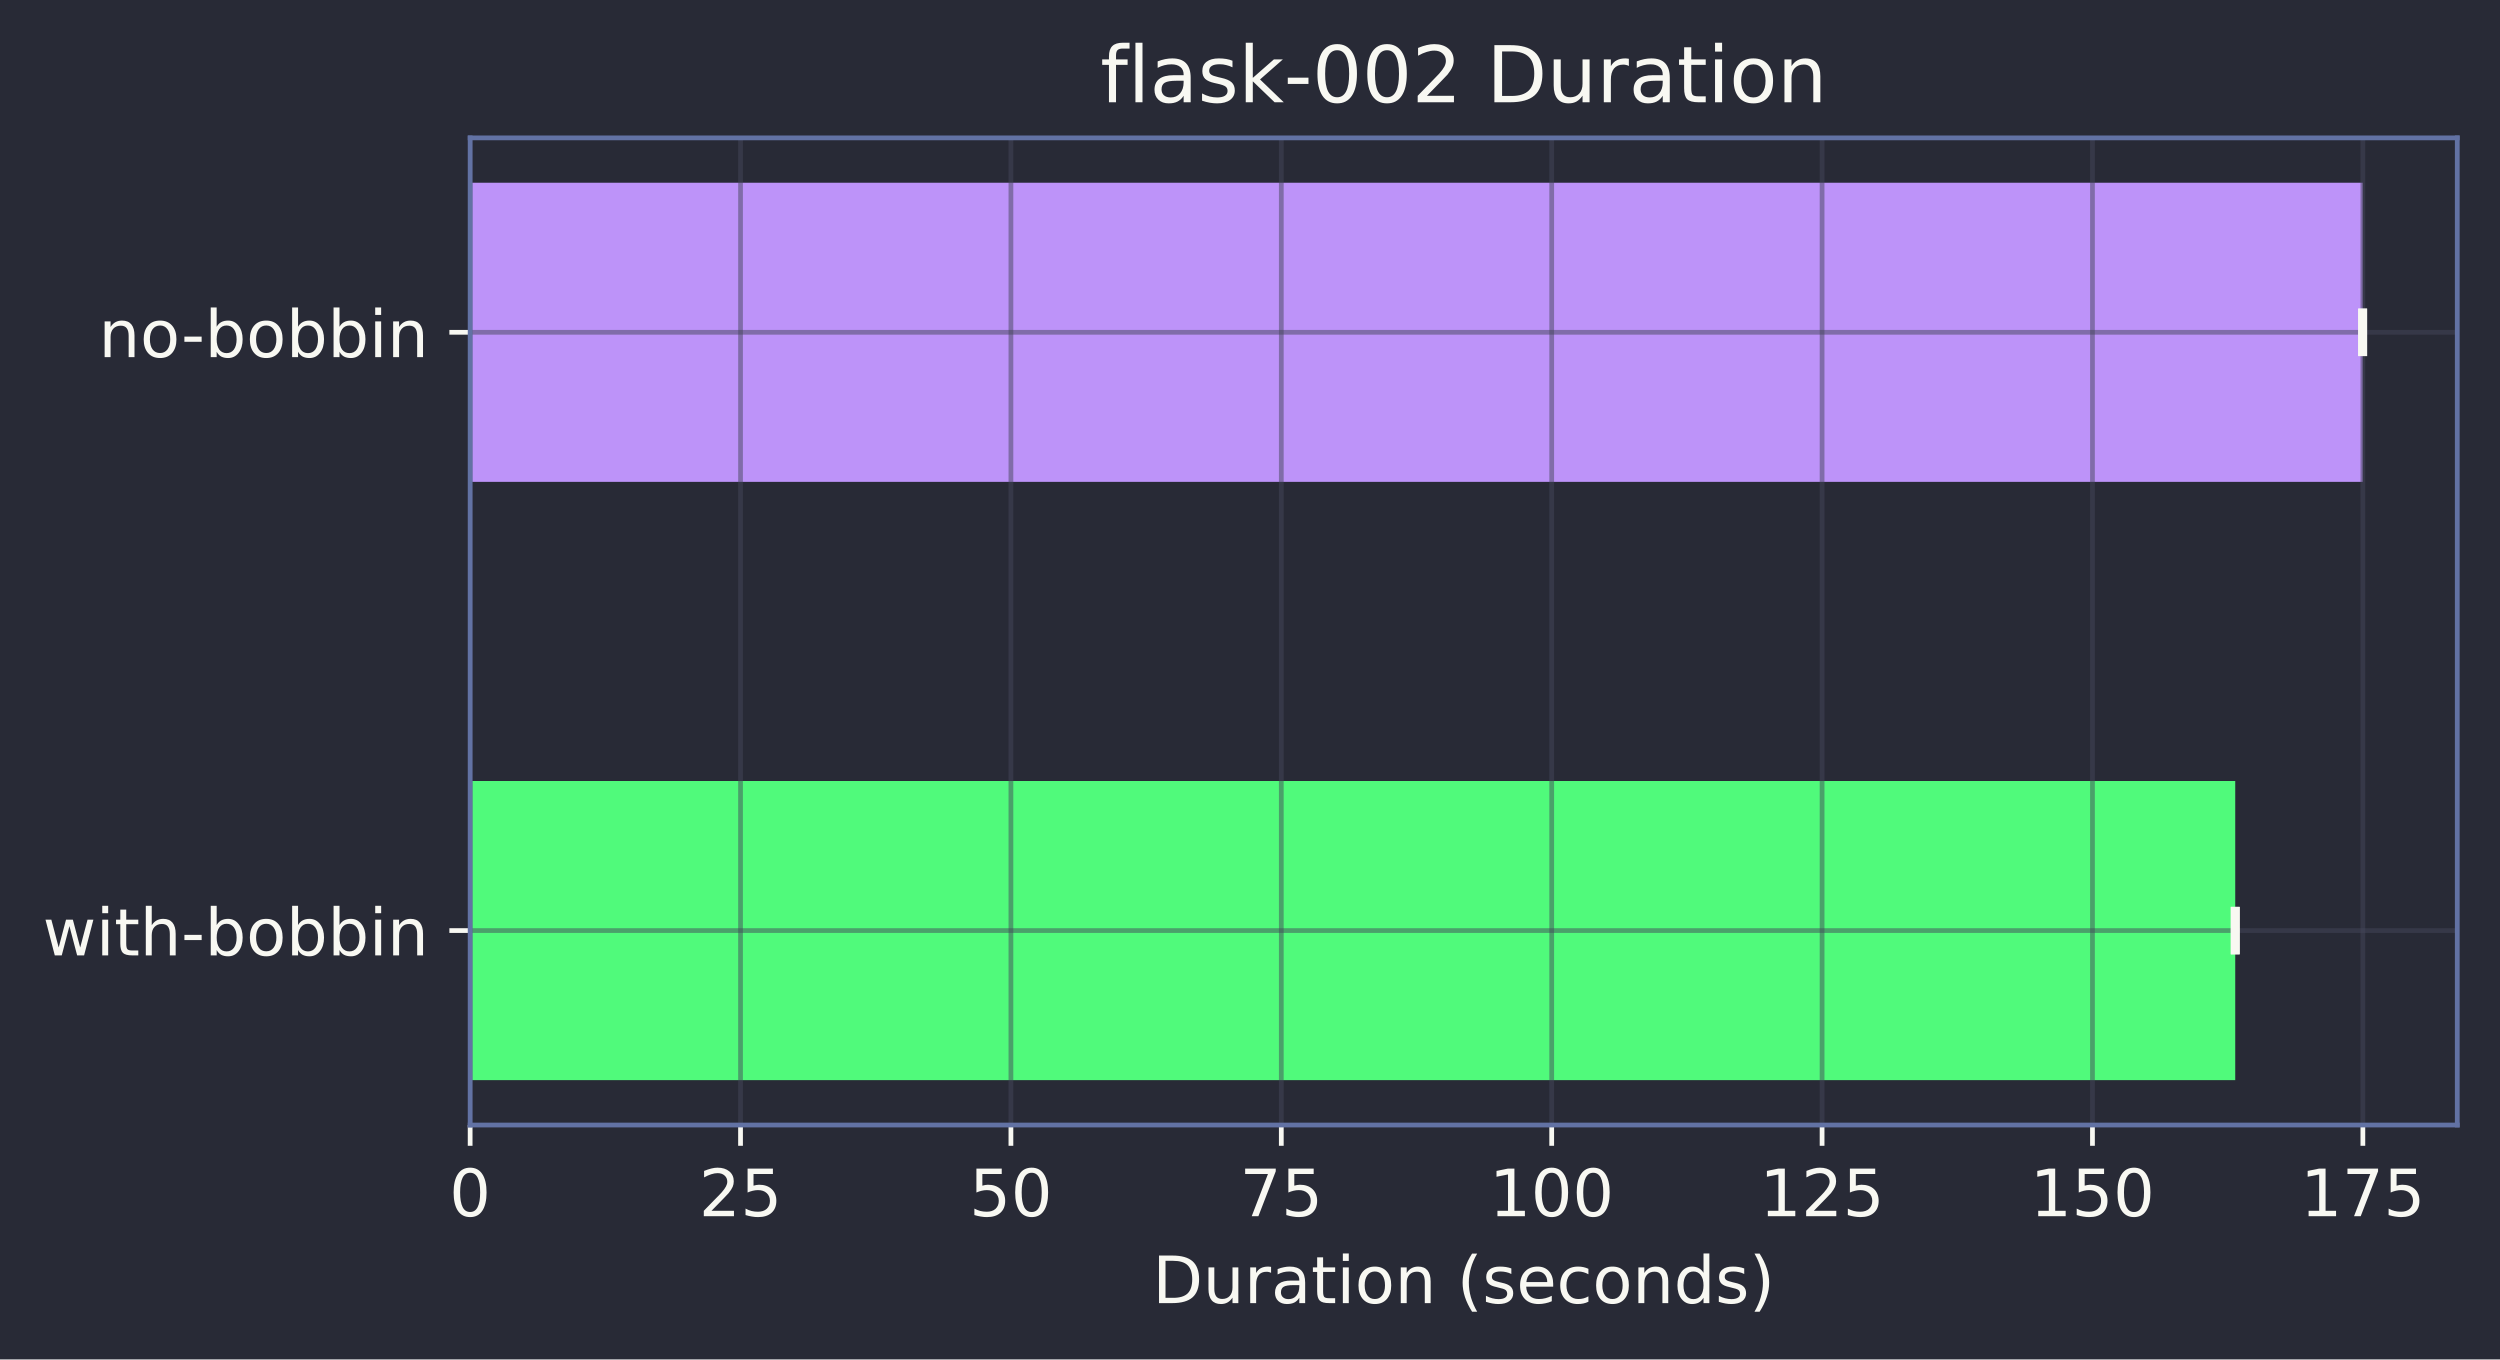
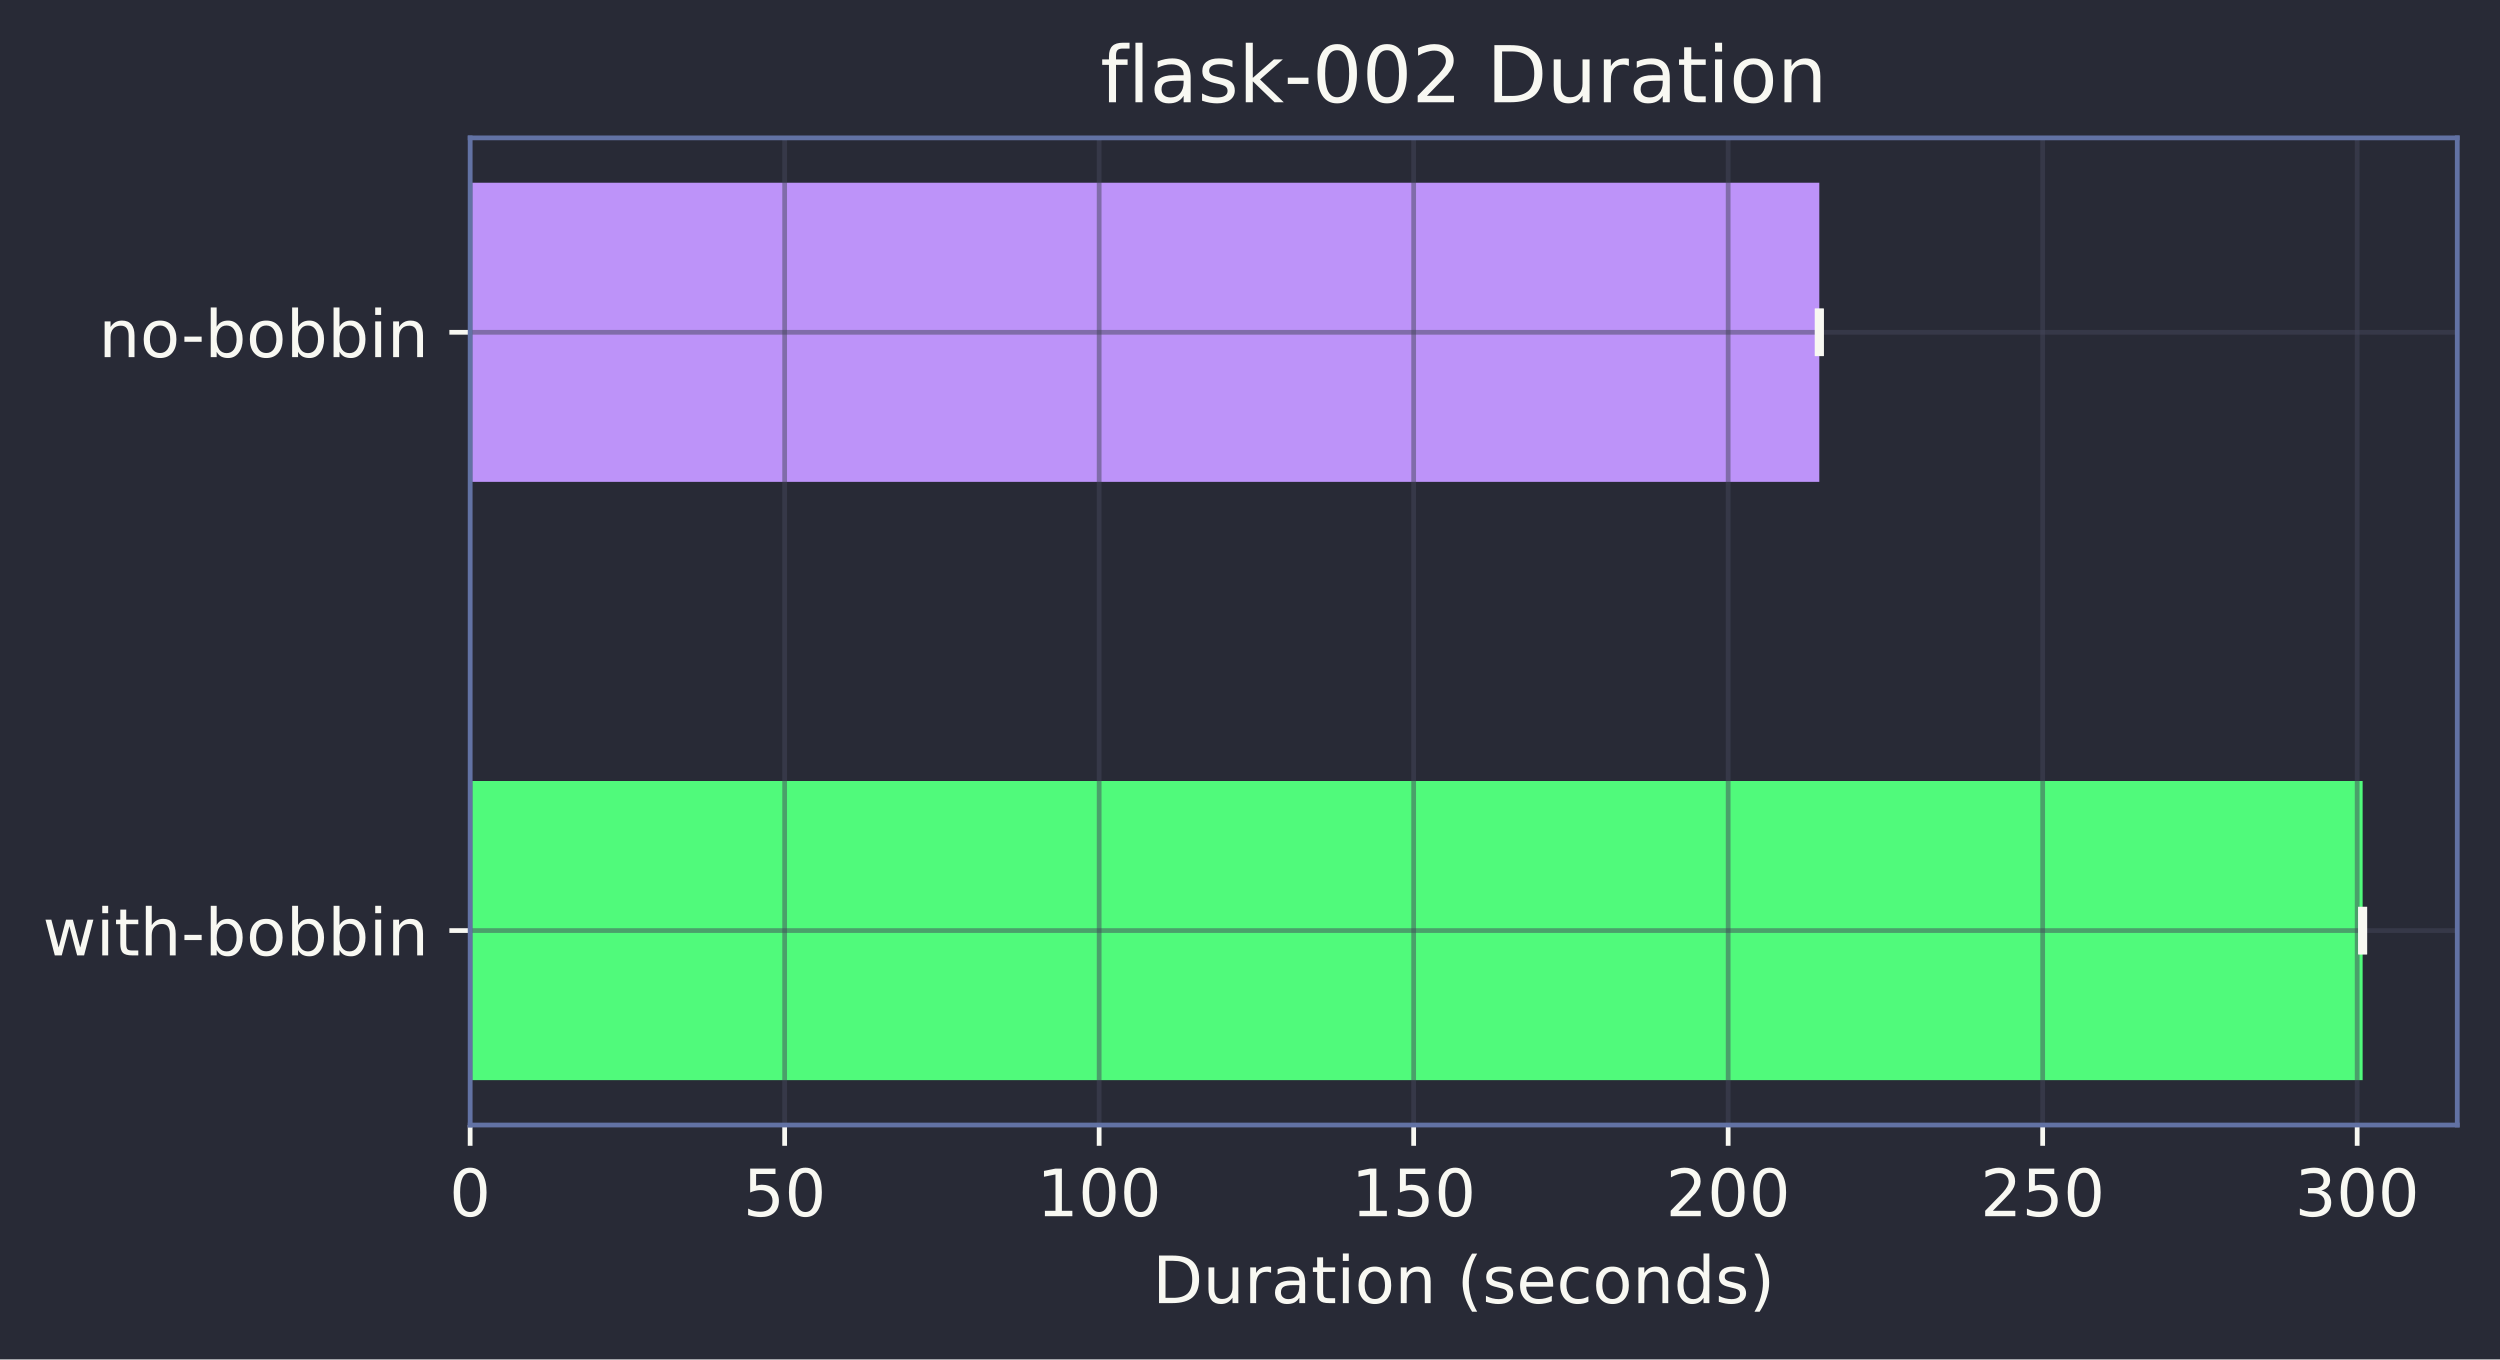
<svg xmlns="http://www.w3.org/2000/svg" xmlns:xlink="http://www.w3.org/1999/xlink" width="421.212pt" height="229.042pt" viewBox="0 0 421.212 229.042" version="1.1">
  <defs>
    <style type="text/css">*{stroke-linejoin: round; stroke-linecap: butt}</style>
  </defs>
  <g id="figure_1">
    <g id="patch_1">
      <path d="M 0 229.042  L 421.212 229.042  L 421.212 0  L 0 0  z " style="fill: #282a36" />
    </g>
    <g id="axes_1">
      <g id="patch_2">
        <path d="M 79.212 189.55  L 414.012 189.55  L 414.012 23.23  L 79.212 23.23  z " style="fill: #282a36" />
      </g>
      <g id="patch_3">
-         <path d="M 79.212 30.79  L 398.069 30.79  L 398.069 81.19  L 79.212 81.19  z " clip-path="url(#p9ee01a59ce)" style="fill: #bd93f9" />
+         <path d="M 79.212 30.79  L 306.525 30.79  L 306.525 81.19  L 79.212 81.19  z " clip-path="url(#p948556a1f3)" style="fill: #bd93f9" />
      </g>
      <g id="patch_4">
-         <path d="M 79.212 131.59  L 376.603 131.59  L 376.603 181.99  L 79.212 181.99  z " clip-path="url(#p9ee01a59ce)" style="fill: #50fa7b" />
+         <path d="M 79.212 131.59  L 398.069 131.59  L 398.069 181.99  L 79.212 181.99  z " clip-path="url(#p948556a1f3)" style="fill: #50fa7b" />
      </g>
      <g id="matplotlib.axis_1">
        <g id="xtick_1">
          <g id="line2d_1">
-             <path d="M 79.212 189.55  L 79.212 23.23  " clip-path="url(#p9ee01a59ce)" style="fill: none; stroke: #44475a; stroke-opacity: 0.5; stroke-width: 0.8; stroke-linecap: square" />
+             <path d="M 79.212 189.55  L 79.212 23.23  " clip-path="url(#p948556a1f3)" style="fill: none; stroke: #44475a; stroke-opacity: 0.5; stroke-width: 0.8; stroke-linecap: square" />
          </g>
          <g id="line2d_2">
            <defs>
-               <path id="m768a298db5" d="M 0 0  L 0 3.5  " style="stroke: #f8f8f2; stroke-width: 0.8" />
+               <path id="maaec340da8" d="M 0 0  L 0 3.5  " style="stroke: #f8f8f2; stroke-width: 0.8" />
            </defs>
            <g>
-               <use xlink:href="#m768a298db5" x="79.212" y="189.55" style="fill: #f8f8f2; stroke: #f8f8f2; stroke-width: 0.8" />
+               <use xlink:href="#maaec340da8" x="79.212" y="189.55" style="fill: #f8f8f2; stroke: #f8f8f2; stroke-width: 0.8" />
            </g>
          </g>
          <g id="text_1">
            <text style="font-size: 11px; font-family: 'DejaVu Sans', 'Bitstream Vera Sans', 'Computer Modern Sans Serif', 'Lucida Grande', 'Verdana', 'Geneva', 'Lucid', 'Arial', 'Helvetica', 'Avant Garde', sans-serif; text-anchor: middle; fill: #f8f8f2" x="79.212" y="204.908" transform="rotate(-0 79.21172 204.9082)">0</text>
          </g>
        </g>
        <g id="xtick_2">
          <g id="line2d_3">
-             <path d="M 124.768 189.55  L 124.768 23.23  " clip-path="url(#p9ee01a59ce)" style="fill: none; stroke: #44475a; stroke-opacity: 0.5; stroke-width: 0.8; stroke-linecap: square" />
+             <path d="M 132.201 189.55  L 132.201 23.23  " clip-path="url(#p948556a1f3)" style="fill: none; stroke: #44475a; stroke-opacity: 0.5; stroke-width: 0.8; stroke-linecap: square" />
          </g>
          <g id="line2d_4">
            <g>
-               <use xlink:href="#m768a298db5" x="124.768" y="189.55" style="fill: #f8f8f2; stroke: #f8f8f2; stroke-width: 0.8" />
+               <use xlink:href="#maaec340da8" x="132.201" y="189.55" style="fill: #f8f8f2; stroke: #f8f8f2; stroke-width: 0.8" />
            </g>
          </g>
          <g id="text_2">
-             <text style="font-size: 11px; font-family: 'DejaVu Sans', 'Bitstream Vera Sans', 'Computer Modern Sans Serif', 'Lucida Grande', 'Verdana', 'Geneva', 'Lucid', 'Arial', 'Helvetica', 'Avant Garde', sans-serif; text-anchor: middle; fill: #f8f8f2" x="124.768" y="204.908" transform="rotate(-0 124.7679 204.9082)">25</text>
+             <text style="font-size: 11px; font-family: 'DejaVu Sans', 'Bitstream Vera Sans', 'Computer Modern Sans Serif', 'Lucida Grande', 'Verdana', 'Geneva', 'Lucid', 'Arial', 'Helvetica', 'Avant Garde', sans-serif; text-anchor: middle; fill: #f8f8f2" x="132.201" y="204.908" transform="rotate(-0 132.2009 204.9082)">50</text>
          </g>
        </g>
        <g id="xtick_3">
          <g id="line2d_5">
-             <path d="M 170.324 189.55  L 170.324 23.23  " clip-path="url(#p9ee01a59ce)" style="fill: none; stroke: #44475a; stroke-opacity: 0.5; stroke-width: 0.8; stroke-linecap: square" />
+             <path d="M 185.19 189.55  L 185.19 23.23  " clip-path="url(#p948556a1f3)" style="fill: none; stroke: #44475a; stroke-opacity: 0.5; stroke-width: 0.8; stroke-linecap: square" />
          </g>
          <g id="line2d_6">
            <g>
-               <use xlink:href="#m768a298db5" x="170.324" y="189.55" style="fill: #f8f8f2; stroke: #f8f8f2; stroke-width: 0.8" />
+               <use xlink:href="#maaec340da8" x="185.19" y="189.55" style="fill: #f8f8f2; stroke: #f8f8f2; stroke-width: 0.8" />
            </g>
          </g>
          <g id="text_3">
-             <text style="font-size: 11px; font-family: 'DejaVu Sans', 'Bitstream Vera Sans', 'Computer Modern Sans Serif', 'Lucida Grande', 'Verdana', 'Geneva', 'Lucid', 'Arial', 'Helvetica', 'Avant Garde', sans-serif; text-anchor: middle; fill: #f8f8f2" x="170.324" y="204.908" transform="rotate(-0 170.3242 204.9082)">50</text>
+             <text style="font-size: 11px; font-family: 'DejaVu Sans', 'Bitstream Vera Sans', 'Computer Modern Sans Serif', 'Lucida Grande', 'Verdana', 'Geneva', 'Lucid', 'Arial', 'Helvetica', 'Avant Garde', sans-serif; text-anchor: middle; fill: #f8f8f2" x="185.19" y="204.908" transform="rotate(-0 185.1901 204.9082)">100</text>
          </g>
        </g>
        <g id="xtick_4">
          <g id="line2d_7">
-             <path d="M 215.88 189.55  L 215.88 23.23  " clip-path="url(#p9ee01a59ce)" style="fill: none; stroke: #44475a; stroke-opacity: 0.5; stroke-width: 0.8; stroke-linecap: square" />
+             <path d="M 238.179 189.55  L 238.179 23.23  " clip-path="url(#p948556a1f3)" style="fill: none; stroke: #44475a; stroke-opacity: 0.5; stroke-width: 0.8; stroke-linecap: square" />
          </g>
          <g id="line2d_8">
            <g>
-               <use xlink:href="#m768a298db5" x="215.88" y="189.55" style="fill: #f8f8f2; stroke: #f8f8f2; stroke-width: 0.8" />
+               <use xlink:href="#maaec340da8" x="238.179" y="189.55" style="fill: #f8f8f2; stroke: #f8f8f2; stroke-width: 0.8" />
            </g>
          </g>
          <g id="text_4">
-             <text style="font-size: 11px; font-family: 'DejaVu Sans', 'Bitstream Vera Sans', 'Computer Modern Sans Serif', 'Lucida Grande', 'Verdana', 'Geneva', 'Lucid', 'Arial', 'Helvetica', 'Avant Garde', sans-serif; text-anchor: middle; fill: #f8f8f2" x="215.88" y="204.908" transform="rotate(-0 215.8804 204.9082)">75</text>
+             <text style="font-size: 11px; font-family: 'DejaVu Sans', 'Bitstream Vera Sans', 'Computer Modern Sans Serif', 'Lucida Grande', 'Verdana', 'Geneva', 'Lucid', 'Arial', 'Helvetica', 'Avant Garde', sans-serif; text-anchor: middle; fill: #f8f8f2" x="238.179" y="204.908" transform="rotate(-0 238.1793 204.9082)">150</text>
          </g>
        </g>
        <g id="xtick_5">
          <g id="line2d_9">
-             <path d="M 261.437 189.55  L 261.437 23.23  " clip-path="url(#p9ee01a59ce)" style="fill: none; stroke: #44475a; stroke-opacity: 0.5; stroke-width: 0.8; stroke-linecap: square" />
+             <path d="M 291.168 189.55  L 291.168 23.23  " clip-path="url(#p948556a1f3)" style="fill: none; stroke: #44475a; stroke-opacity: 0.5; stroke-width: 0.8; stroke-linecap: square" />
          </g>
          <g id="line2d_10">
            <g>
-               <use xlink:href="#m768a298db5" x="261.437" y="189.55" style="fill: #f8f8f2; stroke: #f8f8f2; stroke-width: 0.8" />
+               <use xlink:href="#maaec340da8" x="291.168" y="189.55" style="fill: #f8f8f2; stroke: #f8f8f2; stroke-width: 0.8" />
            </g>
          </g>
          <g id="text_5">
-             <text style="font-size: 11px; font-family: 'DejaVu Sans', 'Bitstream Vera Sans', 'Computer Modern Sans Serif', 'Lucida Grande', 'Verdana', 'Geneva', 'Lucid', 'Arial', 'Helvetica', 'Avant Garde', sans-serif; text-anchor: middle; fill: #f8f8f2" x="261.437" y="204.908" transform="rotate(-0 261.4366 204.9082)">100</text>
+             <text style="font-size: 11px; font-family: 'DejaVu Sans', 'Bitstream Vera Sans', 'Computer Modern Sans Serif', 'Lucida Grande', 'Verdana', 'Geneva', 'Lucid', 'Arial', 'Helvetica', 'Avant Garde', sans-serif; text-anchor: middle; fill: #f8f8f2" x="291.168" y="204.908" transform="rotate(-0 291.1685 204.9082)">200</text>
          </g>
        </g>
        <g id="xtick_6">
          <g id="line2d_11">
-             <path d="M 306.993 189.55  L 306.993 23.23  " clip-path="url(#p9ee01a59ce)" style="fill: none; stroke: #44475a; stroke-opacity: 0.5; stroke-width: 0.8; stroke-linecap: square" />
+             <path d="M 344.158 189.55  L 344.158 23.23  " clip-path="url(#p948556a1f3)" style="fill: none; stroke: #44475a; stroke-opacity: 0.5; stroke-width: 0.8; stroke-linecap: square" />
          </g>
          <g id="line2d_12">
            <g>
-               <use xlink:href="#m768a298db5" x="306.993" y="189.55" style="fill: #f8f8f2; stroke: #f8f8f2; stroke-width: 0.8" />
+               <use xlink:href="#maaec340da8" x="344.158" y="189.55" style="fill: #f8f8f2; stroke: #f8f8f2; stroke-width: 0.8" />
            </g>
          </g>
          <g id="text_6">
-             <text style="font-size: 11px; font-family: 'DejaVu Sans', 'Bitstream Vera Sans', 'Computer Modern Sans Serif', 'Lucida Grande', 'Verdana', 'Geneva', 'Lucid', 'Arial', 'Helvetica', 'Avant Garde', sans-serif; text-anchor: middle; fill: #f8f8f2" x="306.993" y="204.908" transform="rotate(-0 306.9929 204.9082)">125</text>
+             <text style="font-size: 11px; font-family: 'DejaVu Sans', 'Bitstream Vera Sans', 'Computer Modern Sans Serif', 'Lucida Grande', 'Verdana', 'Geneva', 'Lucid', 'Arial', 'Helvetica', 'Avant Garde', sans-serif; text-anchor: middle; fill: #f8f8f2" x="344.158" y="204.908" transform="rotate(-0 344.1577 204.9082)">250</text>
          </g>
        </g>
        <g id="xtick_7">
          <g id="line2d_13">
-             <path d="M 352.549 189.55  L 352.549 23.23  " clip-path="url(#p9ee01a59ce)" style="fill: none; stroke: #44475a; stroke-opacity: 0.5; stroke-width: 0.8; stroke-linecap: square" />
+             <path d="M 397.147 189.55  L 397.147 23.23  " clip-path="url(#p948556a1f3)" style="fill: none; stroke: #44475a; stroke-opacity: 0.5; stroke-width: 0.8; stroke-linecap: square" />
          </g>
          <g id="line2d_14">
            <g>
-               <use xlink:href="#m768a298db5" x="352.549" y="189.55" style="fill: #f8f8f2; stroke: #f8f8f2; stroke-width: 0.8" />
+               <use xlink:href="#maaec340da8" x="397.147" y="189.55" style="fill: #f8f8f2; stroke: #f8f8f2; stroke-width: 0.8" />
            </g>
          </g>
          <g id="text_7">
-             <text style="font-size: 11px; font-family: 'DejaVu Sans', 'Bitstream Vera Sans', 'Computer Modern Sans Serif', 'Lucida Grande', 'Verdana', 'Geneva', 'Lucid', 'Arial', 'Helvetica', 'Avant Garde', sans-serif; text-anchor: middle; fill: #f8f8f2" x="352.549" y="204.908" transform="rotate(-0 352.5491 204.9082)">150</text>
+             <text style="font-size: 11px; font-family: 'DejaVu Sans', 'Bitstream Vera Sans', 'Computer Modern Sans Serif', 'Lucida Grande', 'Verdana', 'Geneva', 'Lucid', 'Arial', 'Helvetica', 'Avant Garde', sans-serif; text-anchor: middle; fill: #f8f8f2" x="397.147" y="204.908" transform="rotate(-0 397.1468 204.9082)">300</text>
          </g>
        </g>
-         <g id="xtick_8">
-           <g id="line2d_15">
-             <path d="M 398.105 189.55  L 398.105 23.23  " clip-path="url(#p9ee01a59ce)" style="fill: none; stroke: #44475a; stroke-opacity: 0.5; stroke-width: 0.8; stroke-linecap: square" />
-           </g>
-           <g id="line2d_16">
-             <g>
-               <use xlink:href="#m768a298db5" x="398.105" y="189.55" style="fill: #f8f8f2; stroke: #f8f8f2; stroke-width: 0.8" />
-             </g>
-           </g>
-           <g id="text_8">
-             <text style="font-size: 11px; font-family: 'DejaVu Sans', 'Bitstream Vera Sans', 'Computer Modern Sans Serif', 'Lucida Grande', 'Verdana', 'Geneva', 'Lucid', 'Arial', 'Helvetica', 'Avant Garde', sans-serif; text-anchor: middle; fill: #f8f8f2" x="398.105" y="204.908" transform="rotate(-0 398.1053 204.9082)">175</text>
-           </g>
-         </g>
-         <g id="text_9">
+         <g id="text_8">
          <text style="font-size: 11px; font-family: 'DejaVu Sans', 'Bitstream Vera Sans', 'Computer Modern Sans Serif', 'Lucida Grande', 'Verdana', 'Geneva', 'Lucid', 'Arial', 'Helvetica', 'Avant Garde', sans-serif; text-anchor: middle; fill: #f8f8f2" x="246.612" y="219.554" transform="rotate(-0 246.6117 219.5542)">Duration (seconds)</text>
        </g>
      </g>
      <g id="matplotlib.axis_2">
        <g id="ytick_1">
-           <g id="line2d_17">
-             <path d="M 79.212 55.99  L 414.012 55.99  " clip-path="url(#p9ee01a59ce)" style="fill: none; stroke: #44475a; stroke-opacity: 0.5; stroke-width: 0.8; stroke-linecap: square" />
+           <g id="line2d_15">
+             <path d="M 79.212 55.99  L 414.012 55.99  " clip-path="url(#p948556a1f3)" style="fill: none; stroke: #44475a; stroke-opacity: 0.5; stroke-width: 0.8; stroke-linecap: square" />
          </g>
-           <g id="line2d_18">
+           <g id="line2d_16">
            <defs>
-               <path id="me4317868c7" d="M 0 0  L -3.5 0  " style="stroke: #f8f8f2; stroke-width: 0.8" />
+               <path id="m8651c23729" d="M 0 0  L -3.5 0  " style="stroke: #f8f8f2; stroke-width: 0.8" />
            </defs>
            <g>
-               <use xlink:href="#me4317868c7" x="79.212" y="55.99" style="fill: #f8f8f2; stroke: #f8f8f2; stroke-width: 0.8" />
+               <use xlink:href="#m8651c23729" x="79.212" y="55.99" style="fill: #f8f8f2; stroke: #f8f8f2; stroke-width: 0.8" />
            </g>
          </g>
-           <g id="text_10">
+           <g id="text_9">
            <text style="font-size: 11px; font-family: 'DejaVu Sans', 'Bitstream Vera Sans', 'Computer Modern Sans Serif', 'Lucida Grande', 'Verdana', 'Geneva', 'Lucid', 'Arial', 'Helvetica', 'Avant Garde', sans-serif; text-anchor: end; fill: #f8f8f2" x="72.212" y="60.169" transform="rotate(-0 72.21172 60.16908)">no-bobbin</text>
          </g>
        </g>
        <g id="ytick_2">
-           <g id="line2d_19">
-             <path d="M 79.212 156.79  L 414.012 156.79  " clip-path="url(#p9ee01a59ce)" style="fill: none; stroke: #44475a; stroke-opacity: 0.5; stroke-width: 0.8; stroke-linecap: square" />
+           <g id="line2d_17">
+             <path d="M 79.212 156.79  L 414.012 156.79  " clip-path="url(#p948556a1f3)" style="fill: none; stroke: #44475a; stroke-opacity: 0.5; stroke-width: 0.8; stroke-linecap: square" />
          </g>
-           <g id="line2d_20">
+           <g id="line2d_18">
            <g>
-               <use xlink:href="#me4317868c7" x="79.212" y="156.79" style="fill: #f8f8f2; stroke: #f8f8f2; stroke-width: 0.8" />
+               <use xlink:href="#m8651c23729" x="79.212" y="156.79" style="fill: #f8f8f2; stroke: #f8f8f2; stroke-width: 0.8" />
            </g>
          </g>
-           <g id="text_11">
+           <g id="text_10">
            <text style="font-size: 11px; font-family: 'DejaVu Sans', 'Bitstream Vera Sans', 'Computer Modern Sans Serif', 'Lucida Grande', 'Verdana', 'Geneva', 'Lucid', 'Arial', 'Helvetica', 'Avant Garde', sans-serif; text-anchor: end; fill: #f8f8f2" x="72.212" y="160.969" transform="rotate(-0 72.21172 160.9691)">with-bobbin</text>
          </g>
        </g>
      </g>
      <g id="LineCollection_1">
-         <path d="M 398.069 55.99  L 398.069 55.99  " clip-path="url(#p9ee01a59ce)" style="fill: none; stroke: #f8f8f2; stroke-width: 1.5" />
-         <path d="M 376.603 156.79  L 376.603 156.79  " clip-path="url(#p9ee01a59ce)" style="fill: none; stroke: #f8f8f2; stroke-width: 1.5" />
+         <path d="M 306.525 55.99  L 306.525 55.99  " clip-path="url(#p948556a1f3)" style="fill: none; stroke: #f8f8f2; stroke-width: 1.5" />
+         <path d="M 398.069 156.79  L 398.069 156.79  " clip-path="url(#p948556a1f3)" style="fill: none; stroke: #f8f8f2; stroke-width: 1.5" />
      </g>
-       <g id="line2d_21">
+       <g id="line2d_19">
        <defs>
-           <path id="mc086475092" d="M 0 4  L 0 -4  " style="stroke: #f8f8f2; stroke-width: 1.5" />
+           <path id="mb944bcdfe5" d="M 0 4  L 0 -4  " style="stroke: #f8f8f2; stroke-width: 1.5" />
        </defs>
-         <g clip-path="url(#p9ee01a59ce)">
-           <use xlink:href="#mc086475092" x="398.069" y="55.99" style="fill: #1f77b4; stroke: #f8f8f2; stroke-width: 1.5" />
-           <use xlink:href="#mc086475092" x="376.603" y="156.79" style="fill: #1f77b4; stroke: #f8f8f2; stroke-width: 1.5" />
+         <g clip-path="url(#p948556a1f3)">
+           <use xlink:href="#mb944bcdfe5" x="306.525" y="55.99" style="fill: #1f77b4; stroke: #f8f8f2; stroke-width: 1.5" />
+           <use xlink:href="#mb944bcdfe5" x="398.069" y="156.79" style="fill: #1f77b4; stroke: #f8f8f2; stroke-width: 1.5" />
        </g>
      </g>
-       <g id="line2d_22">
-         <g clip-path="url(#p9ee01a59ce)">
-           <use xlink:href="#mc086475092" x="398.069" y="55.99" style="fill: #1f77b4; stroke: #f8f8f2; stroke-width: 1.5" />
-           <use xlink:href="#mc086475092" x="376.603" y="156.79" style="fill: #1f77b4; stroke: #f8f8f2; stroke-width: 1.5" />
+       <g id="line2d_20">
+         <g clip-path="url(#p948556a1f3)">
+           <use xlink:href="#mb944bcdfe5" x="306.525" y="55.99" style="fill: #1f77b4; stroke: #f8f8f2; stroke-width: 1.5" />
+           <use xlink:href="#mb944bcdfe5" x="398.069" y="156.79" style="fill: #1f77b4; stroke: #f8f8f2; stroke-width: 1.5" />
        </g>
      </g>
      <g id="patch_5">
        <path d="M 79.212 189.55  L 79.212 23.23  " style="fill: none; stroke: #6272a4; stroke-width: 0.8; stroke-linejoin: miter; stroke-linecap: square" />
      </g>
      <g id="patch_6">
        <path d="M 414.012 189.55  L 414.012 23.23  " style="fill: none; stroke: #6272a4; stroke-width: 0.8; stroke-linejoin: miter; stroke-linecap: square" />
      </g>
      <g id="patch_7">
        <path d="M 79.212 189.55  L 414.012 189.55  " style="fill: none; stroke: #6272a4; stroke-width: 0.8; stroke-linejoin: miter; stroke-linecap: square" />
      </g>
      <g id="patch_8">
        <path d="M 79.212 23.23  L 414.012 23.23  " style="fill: none; stroke: #6272a4; stroke-width: 0.8; stroke-linejoin: miter; stroke-linecap: square" />
      </g>
-       <g id="text_12">
+       <g id="text_11">
        <text style="font-size: 13.2px; font-family: 'DejaVu Sans', 'Bitstream Vera Sans', 'Computer Modern Sans Serif', 'Lucida Grande', 'Verdana', 'Geneva', 'Lucid', 'Arial', 'Helvetica', 'Avant Garde', sans-serif; text-anchor: middle; fill: #f8f8f2" x="246.612" y="17.23" transform="rotate(-0 246.6117 17.22994)">flask-002 Duration</text>
      </g>
    </g>
  </g>
  <defs>
-     <clipPath id="p9ee01a59ce">
+     <clipPath id="p948556a1f3">
      <rect x="79.212" y="23.23" width="334.8" height="166.32" />
    </clipPath>
  </defs>
</svg>
